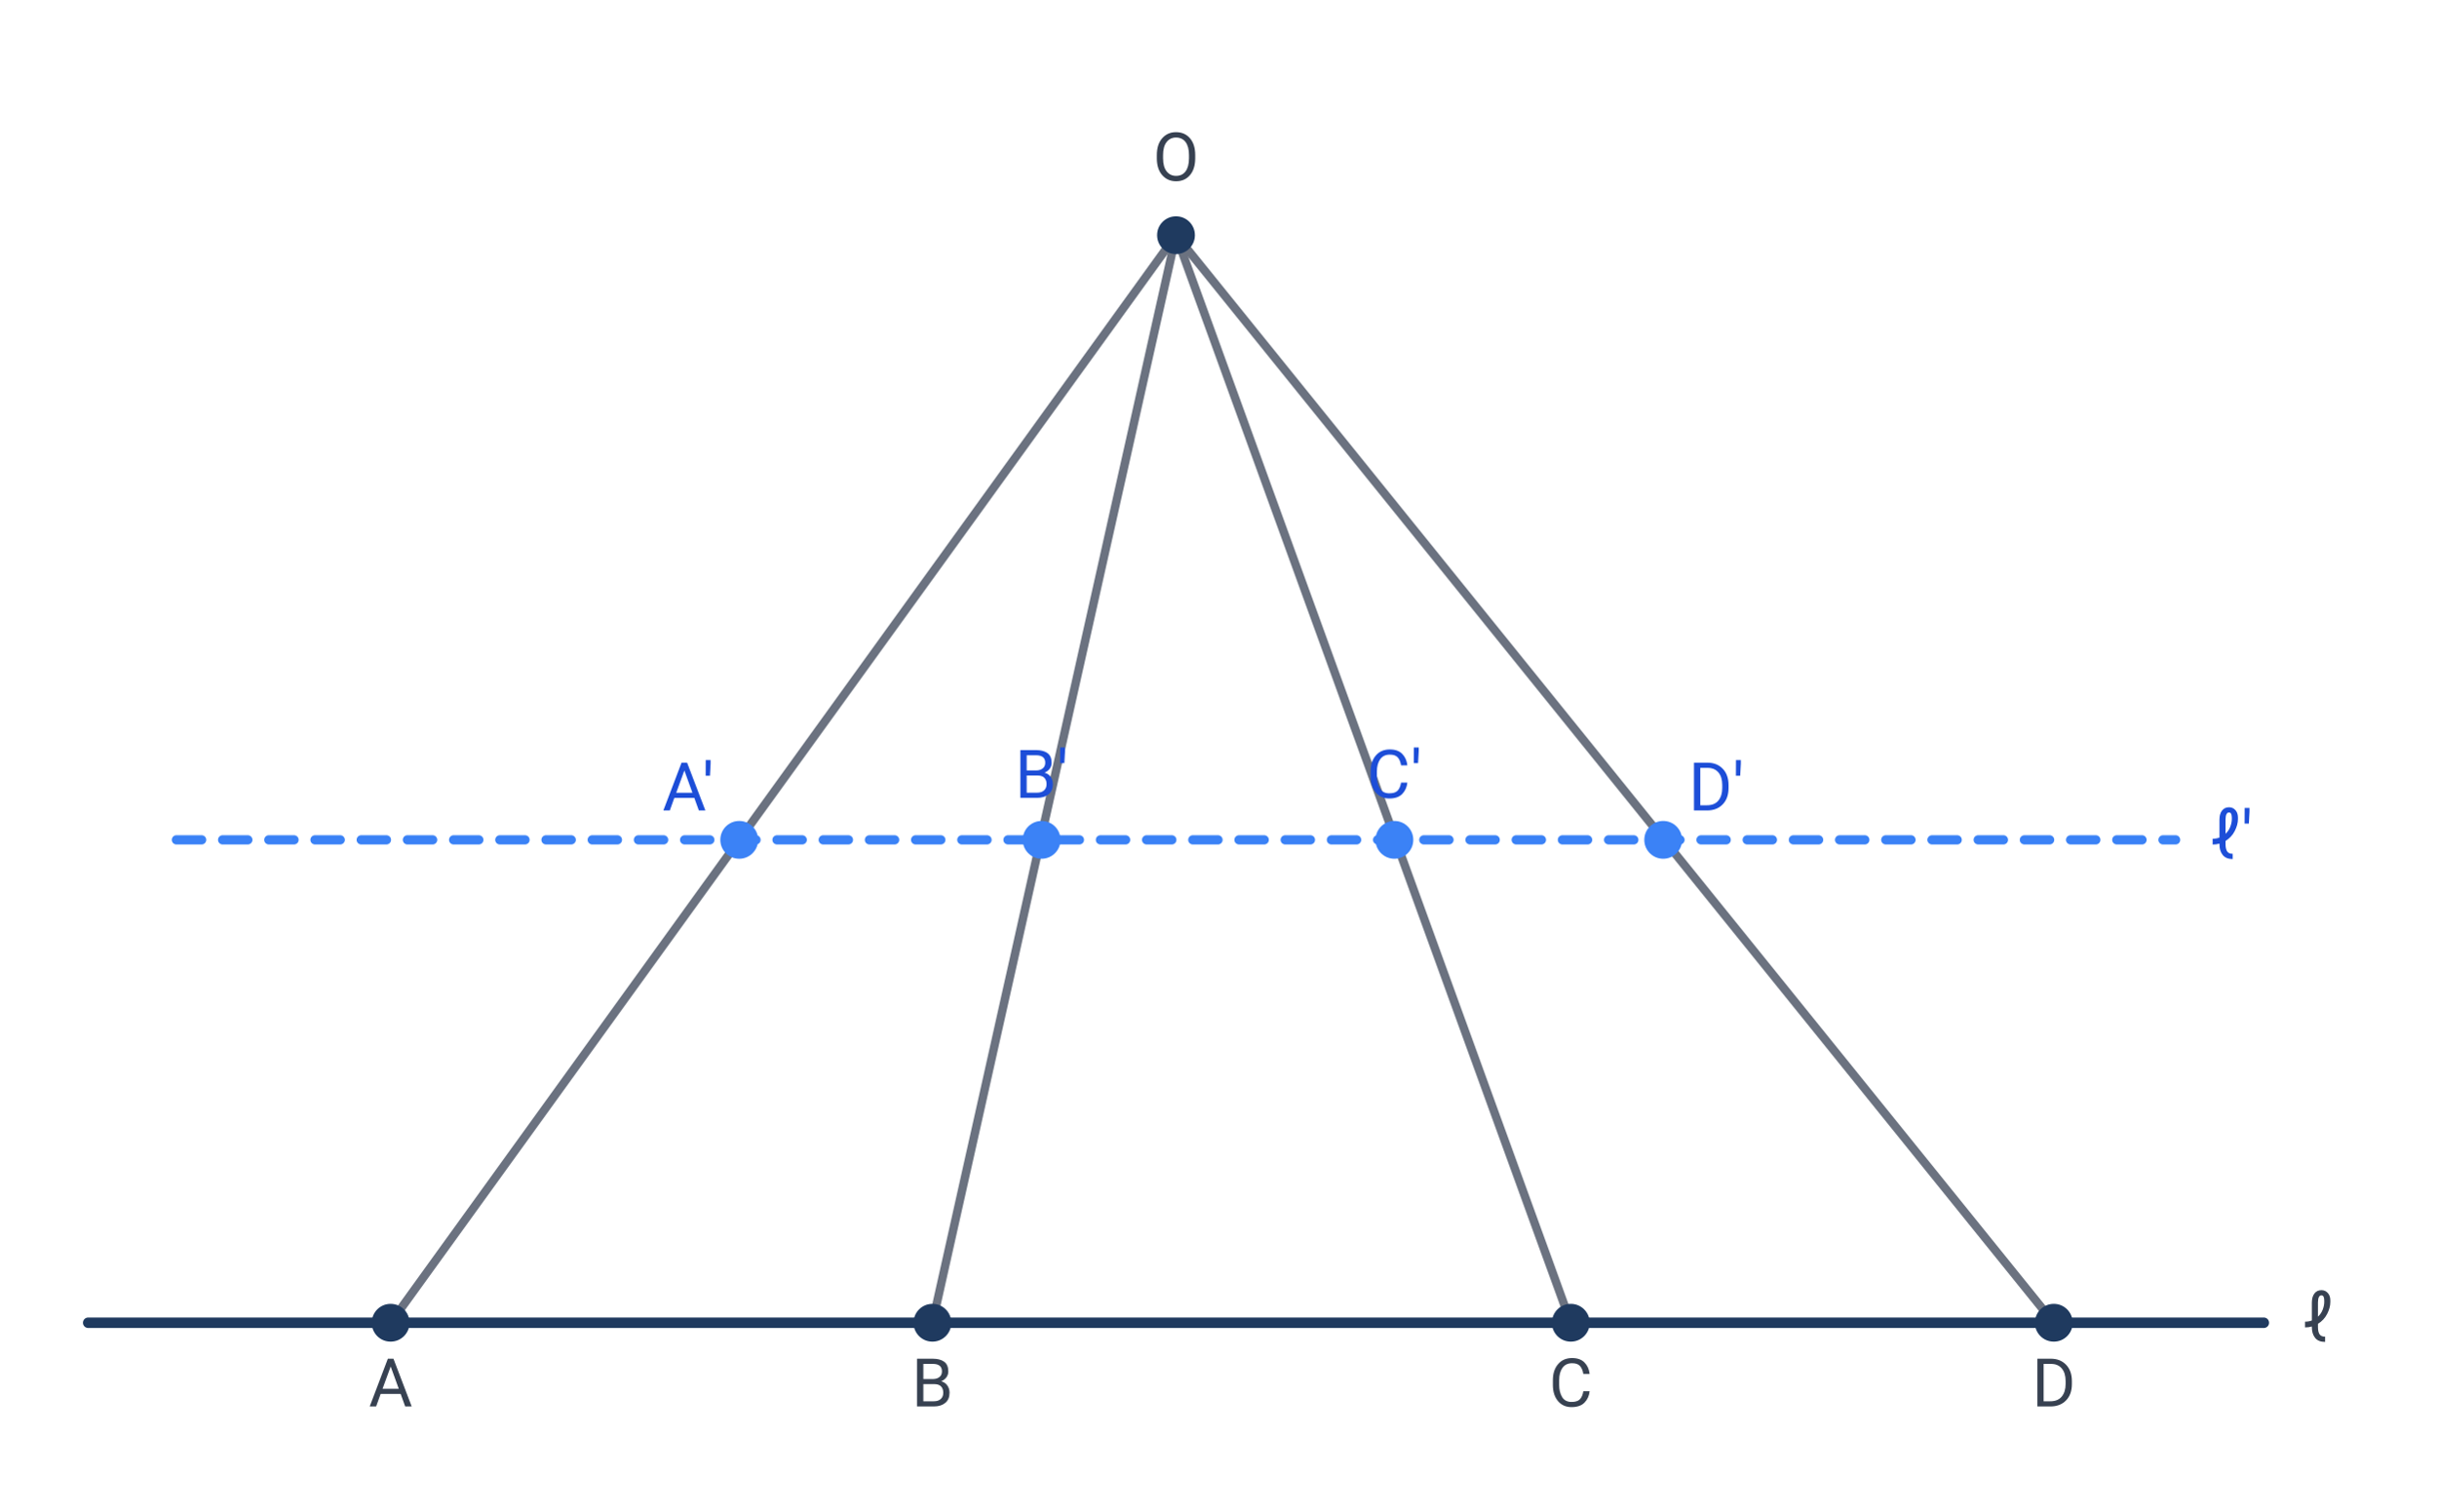
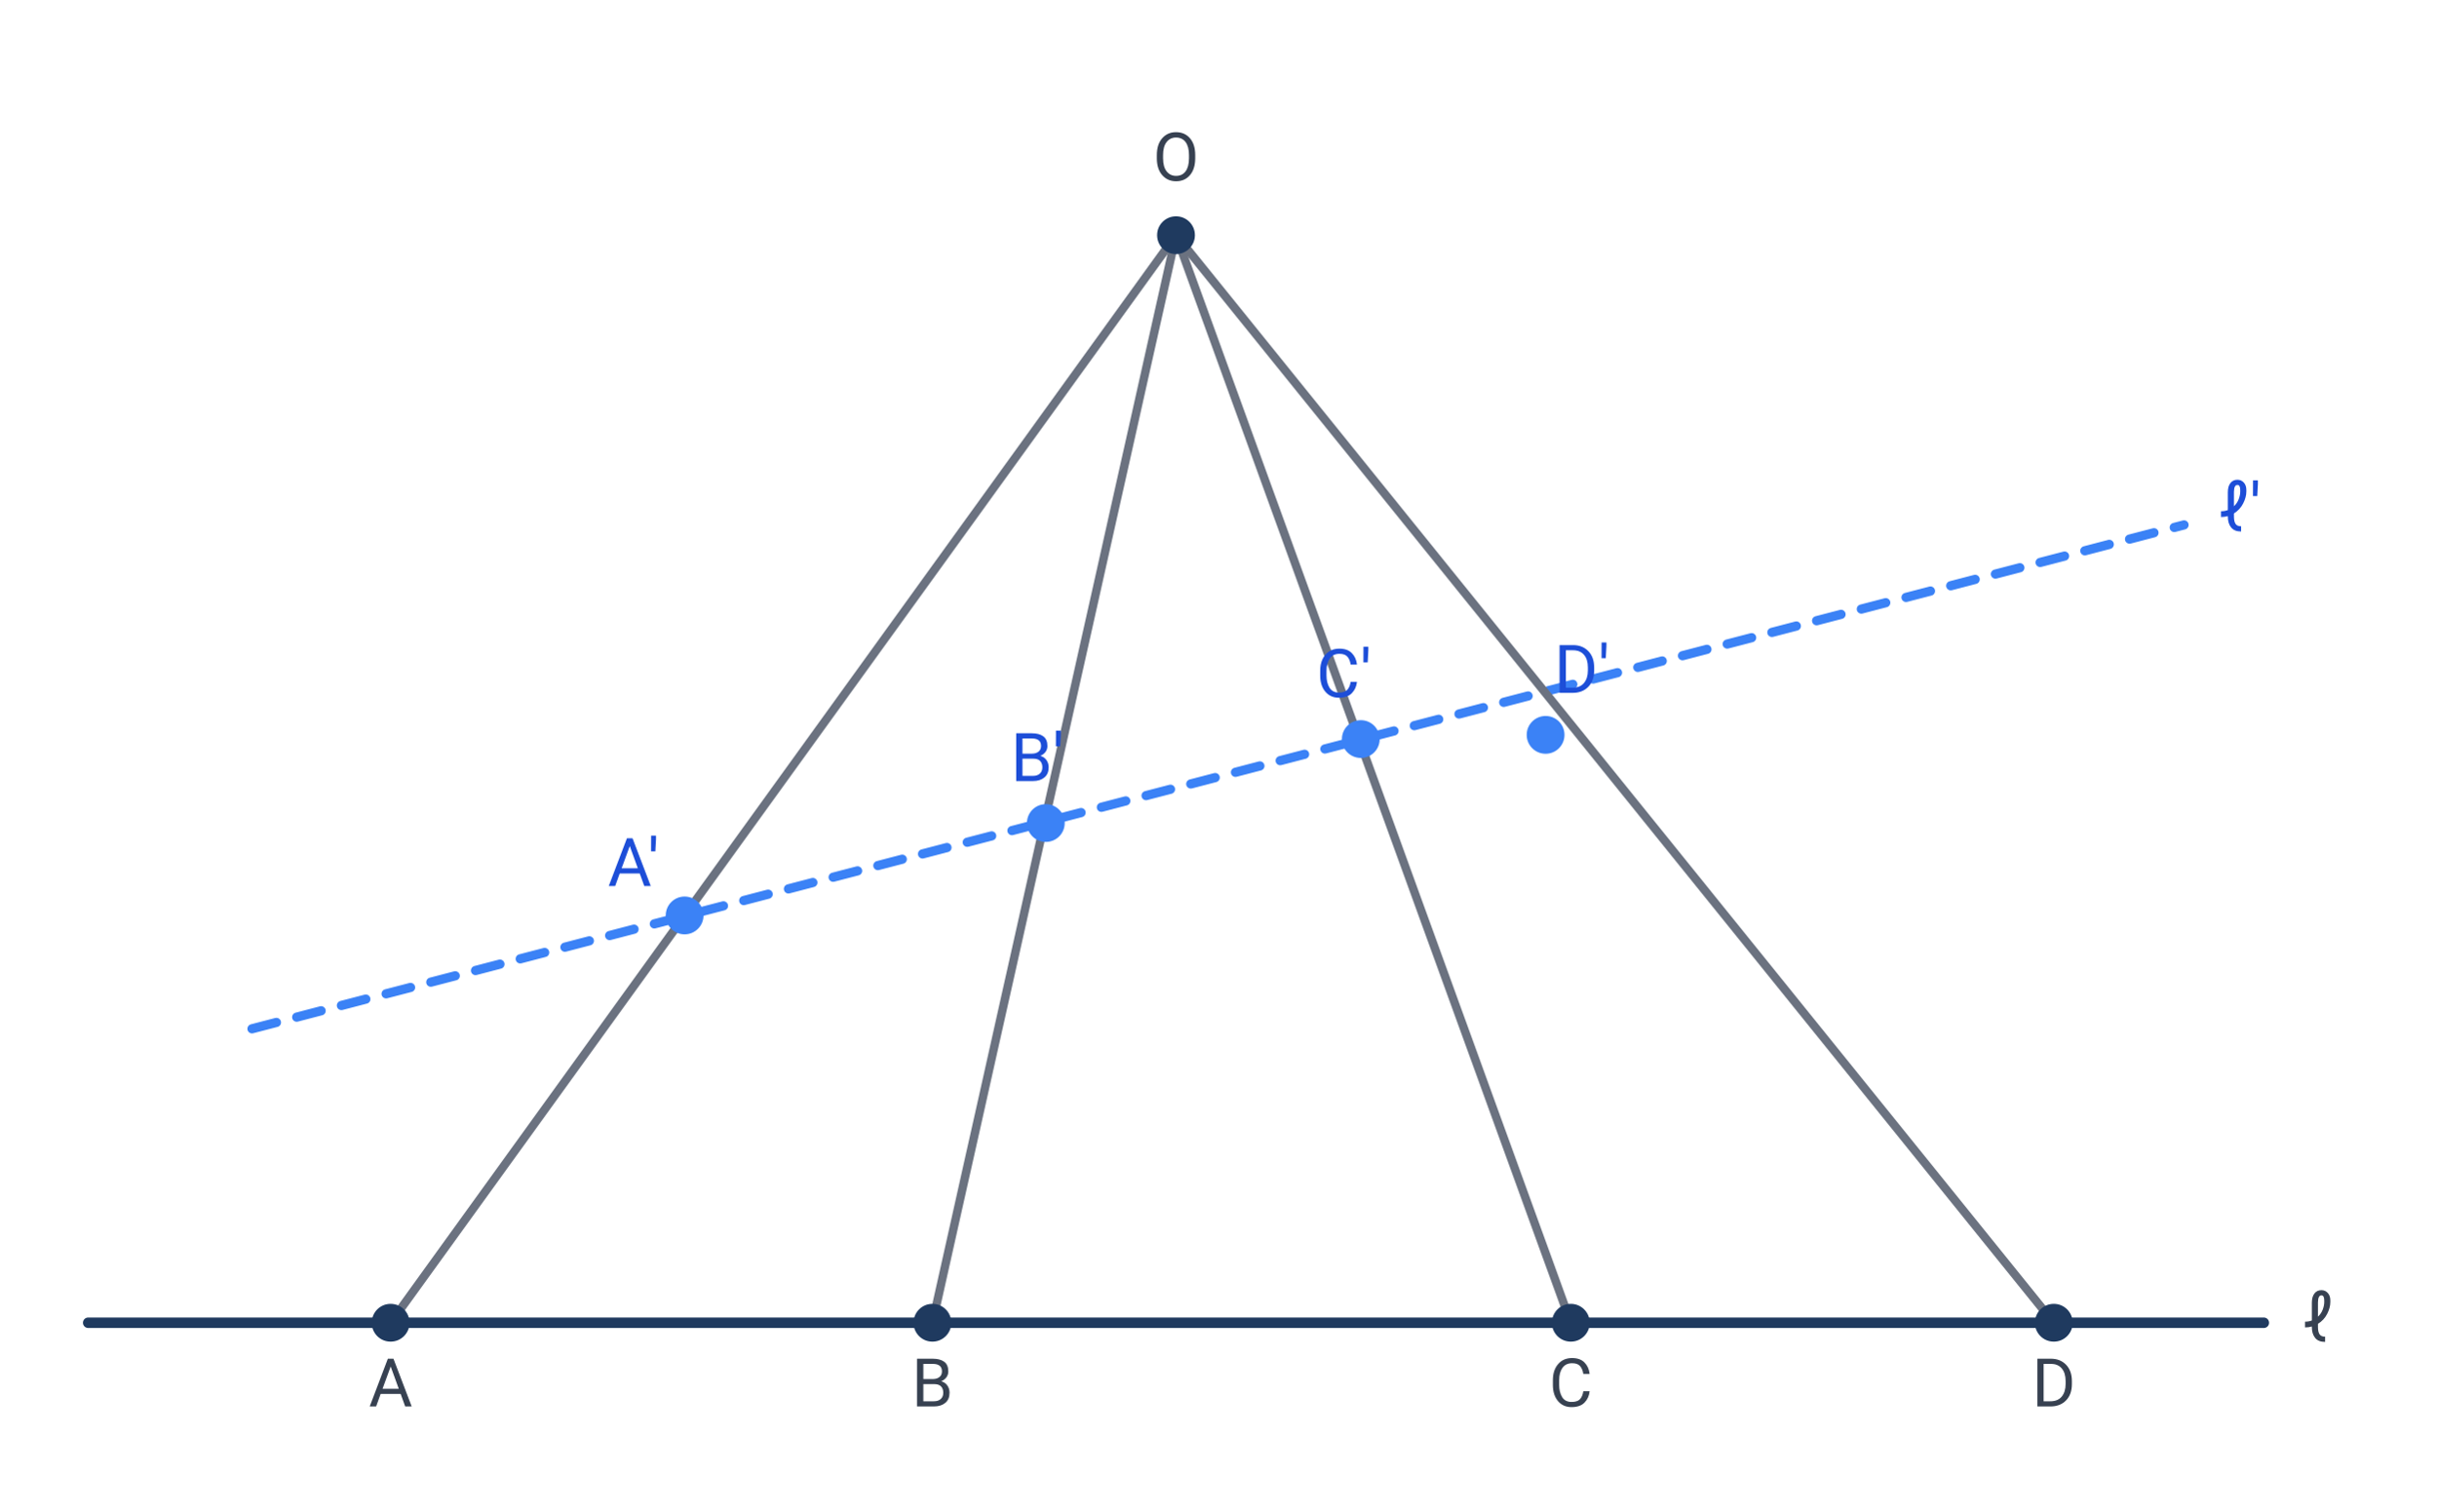
<svg xmlns="http://www.w3.org/2000/svg" viewBox="10 5 580 360" text-rendering="geometricPrecision" font-family="ui-sans-serif, system-ui, -apple-system, 'Segoe UI', Roboto, 'PingFang SC', 'Microsoft YaHei', sans-serif">
-   <defs>
-     <marker id="arr" viewBox="0 0 10 10" refX="8.5" refY="5" markerWidth="6" markerHeight="6" orient="auto-start-reverse">
-       <path d="M0,0 L10,5 L0,10 z" fill="#6b7280" />
-     </marker>
-   </defs>
  <line x1="31" y1="320" x2="549" y2="320" stroke="#1f3a5f" stroke-width="2.5" stroke-linecap="round" />
-   <line x1="52" y1="205" x2="528" y2="205" stroke="#3b82f6" stroke-width="2.2" stroke-dasharray="6 5" stroke-linecap="round" />
+   <line x1="70" y1="250" x2="530" y2="130" stroke="#3b82f6" stroke-width="2.2" stroke-dasharray="6 5" stroke-linecap="round" />
  <g stroke="#6b7280" stroke-width="2.0" stroke-linecap="round">
    <line x1="290" y1="61" x2="103" y2="320" />
    <line x1="290" y1="61" x2="232" y2="320" />
    <line x1="290" y1="61" x2="384" y2="320" />
    <line x1="290" y1="61" x2="499" y2="320" />
  </g>
  <g fill="#1f3a5f">
    <circle cx="103" cy="320" r="4.5" />
    <circle cx="232" cy="320" r="4.5" />
    <circle cx="384" cy="320" r="4.5" />
    <circle cx="499" cy="320" r="4.5" />
  </g>
  <g fill="#3b82f6">
-     <circle cx="186" cy="205" r="4.5" />
-     <circle cx="258" cy="205" r="4.5" />
-     <circle cx="342" cy="205" r="4.5" />
-     <circle cx="406" cy="205" r="4.5" />
+     <circle cx="173" cy="223" r="4.5" />
+     <circle cx="259" cy="201" r="4.5" />
+     <circle cx="334" cy="181" r="4.5" />
+     <circle cx="378" cy="180" r="4.5" />
  </g>
  <circle cx="290" cy="61" r="4.5" fill="#1f3a5f" />
  <g fill="#374151" font-size="16">
    <text x="290" y="48" text-anchor="middle">O</text>
    <text x="103" y="329" text-anchor="middle" dominant-baseline="hanging">A</text>
    <text x="232" y="329" text-anchor="middle" dominant-baseline="hanging">B</text>
    <text x="384" y="329" text-anchor="middle" dominant-baseline="hanging">C</text>
    <text x="499" y="329" text-anchor="middle" dominant-baseline="hanging">D</text>
    <text x="558" y="320" dominant-baseline="middle">ℓ</text>
  </g>
  <g fill="#1d4ed8" font-size="16">
-     <text x="180" y="198" text-anchor="end">A′</text>
-     <text x="258" y="195" text-anchor="middle">B′</text>
-     <text x="342" y="195" text-anchor="middle">C′</text>
-     <text x="412" y="198">D′</text>
-     <text x="536" y="205" dominant-baseline="middle">ℓ′</text>
+     <text x="167" y="216" text-anchor="end">A′</text>
+     <text x="257" y="191" text-anchor="middle">B′</text>
+     <text x="330" y="171" text-anchor="middle">C′</text>
+     <text x="380" y="170">D′</text>
+     <text x="538" y="127" dominant-baseline="middle">ℓ′</text>
  </g>
</svg>
